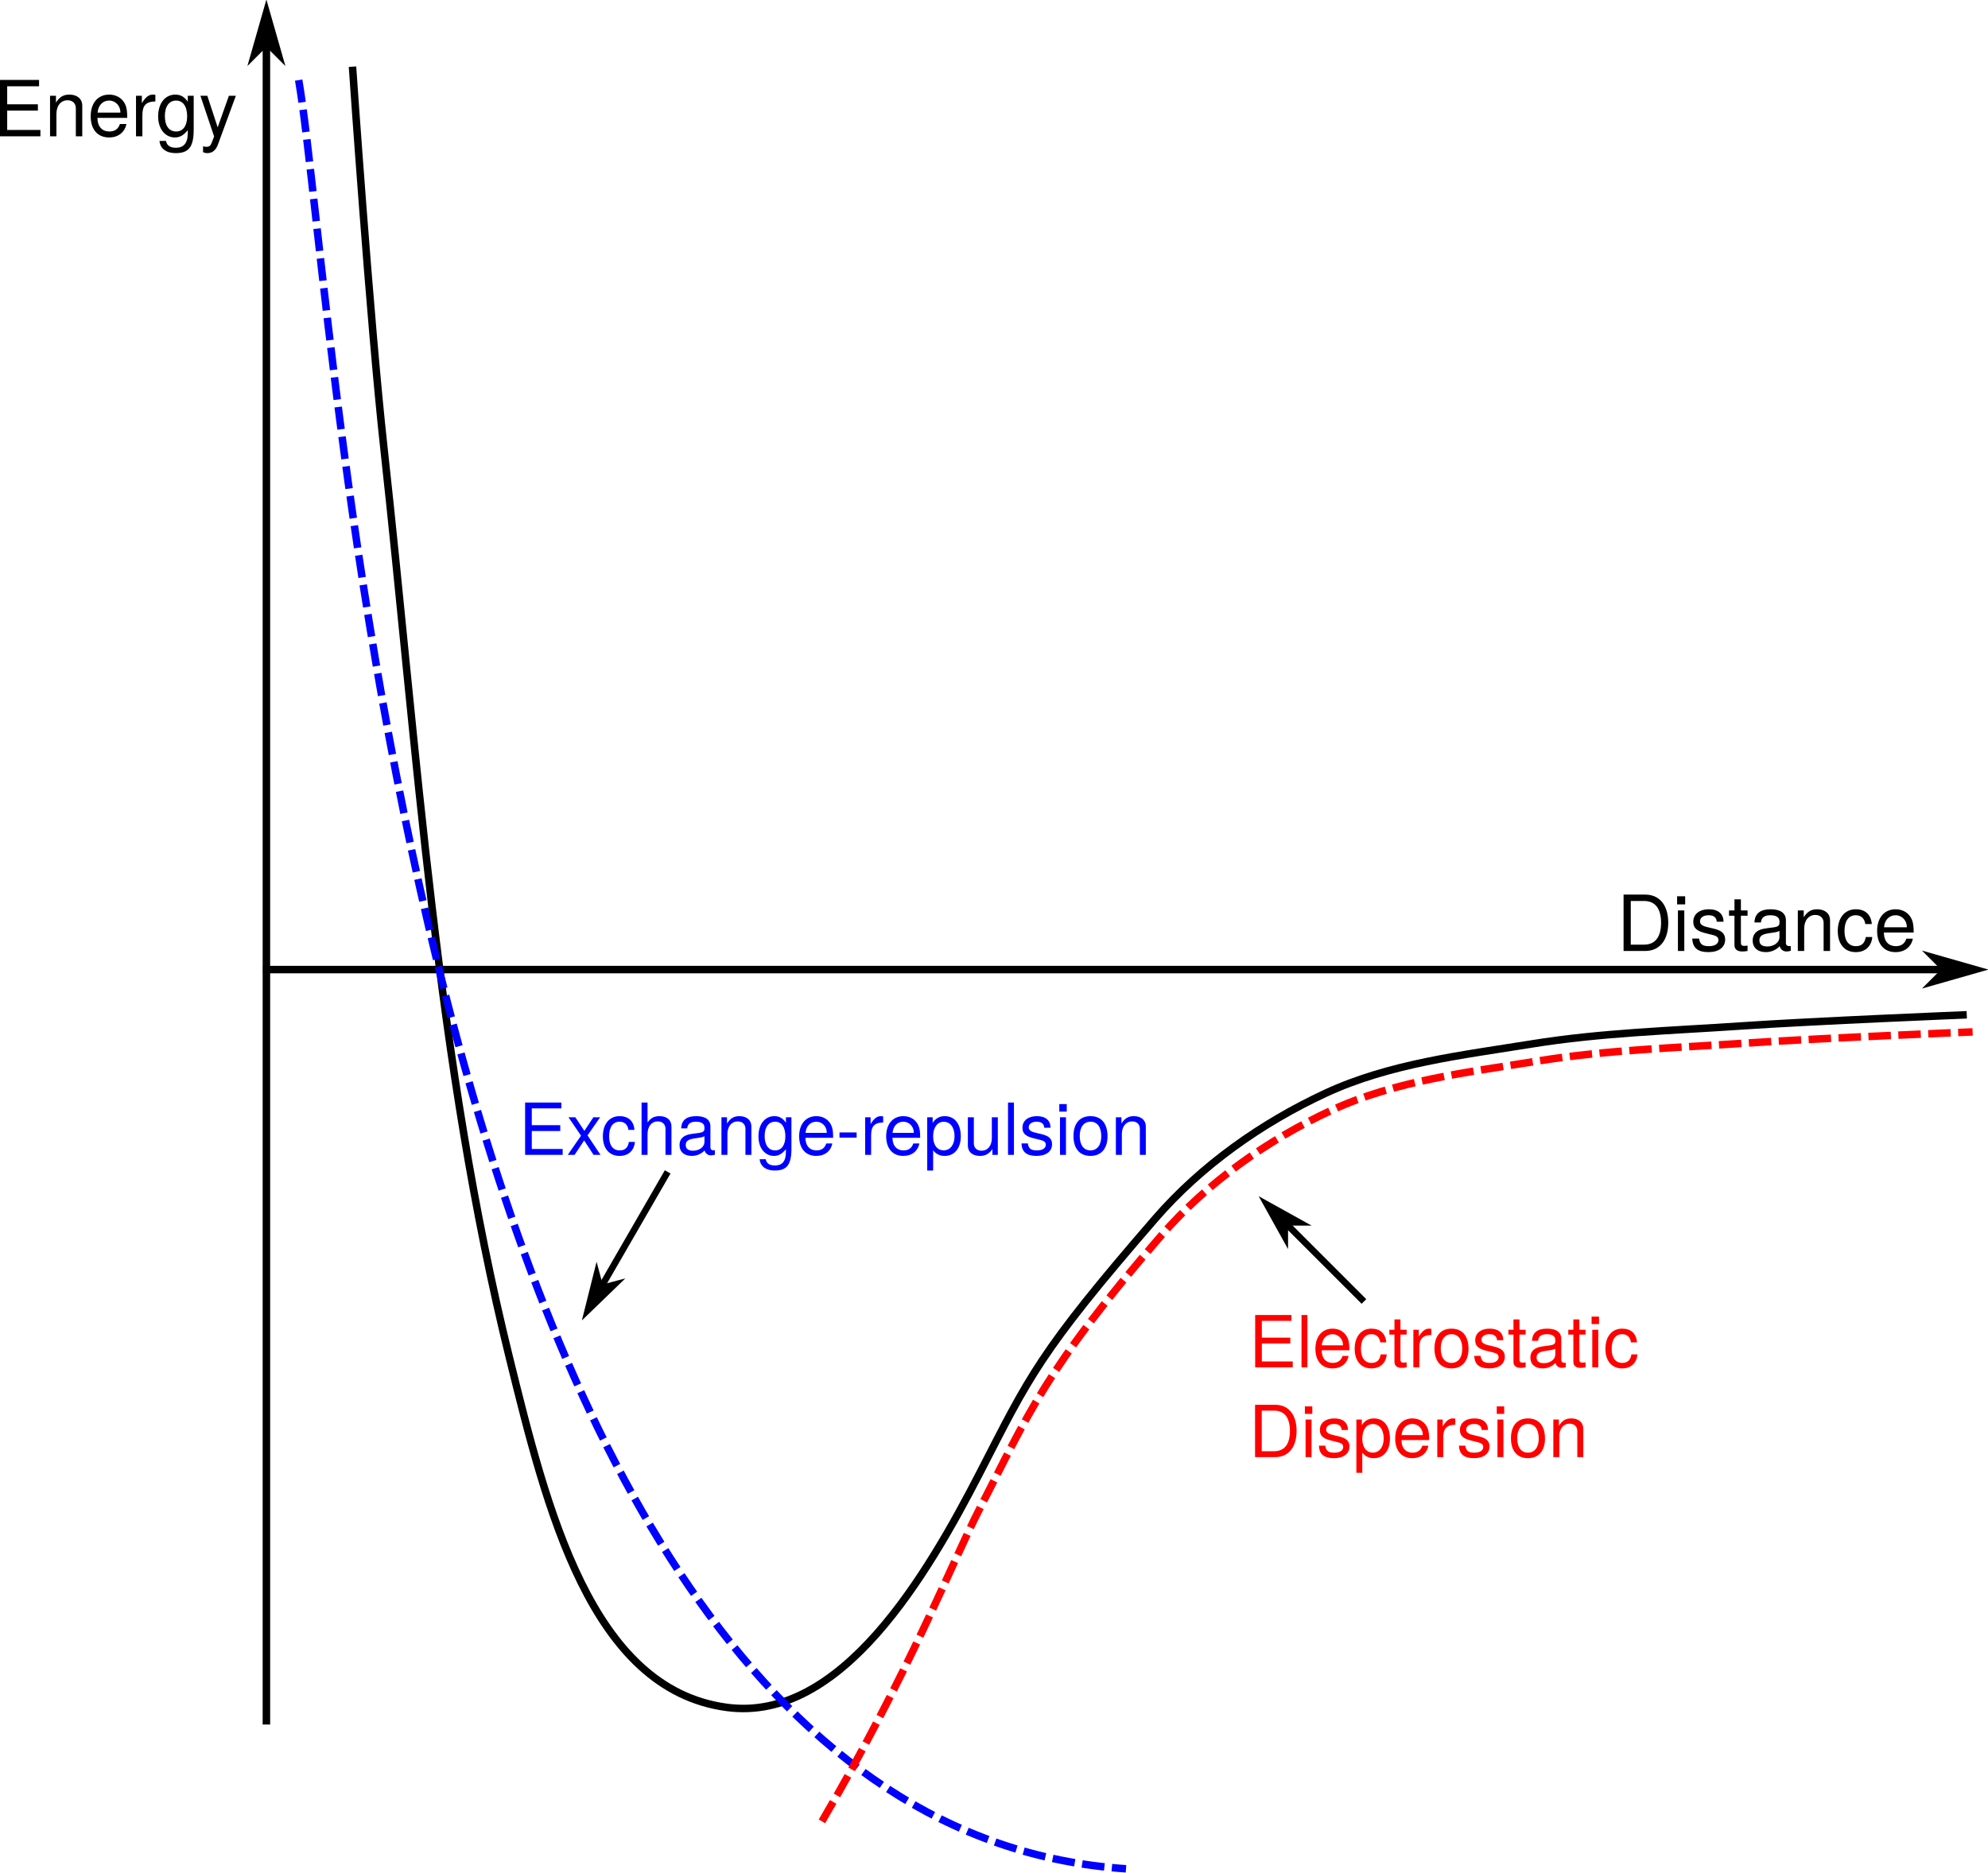
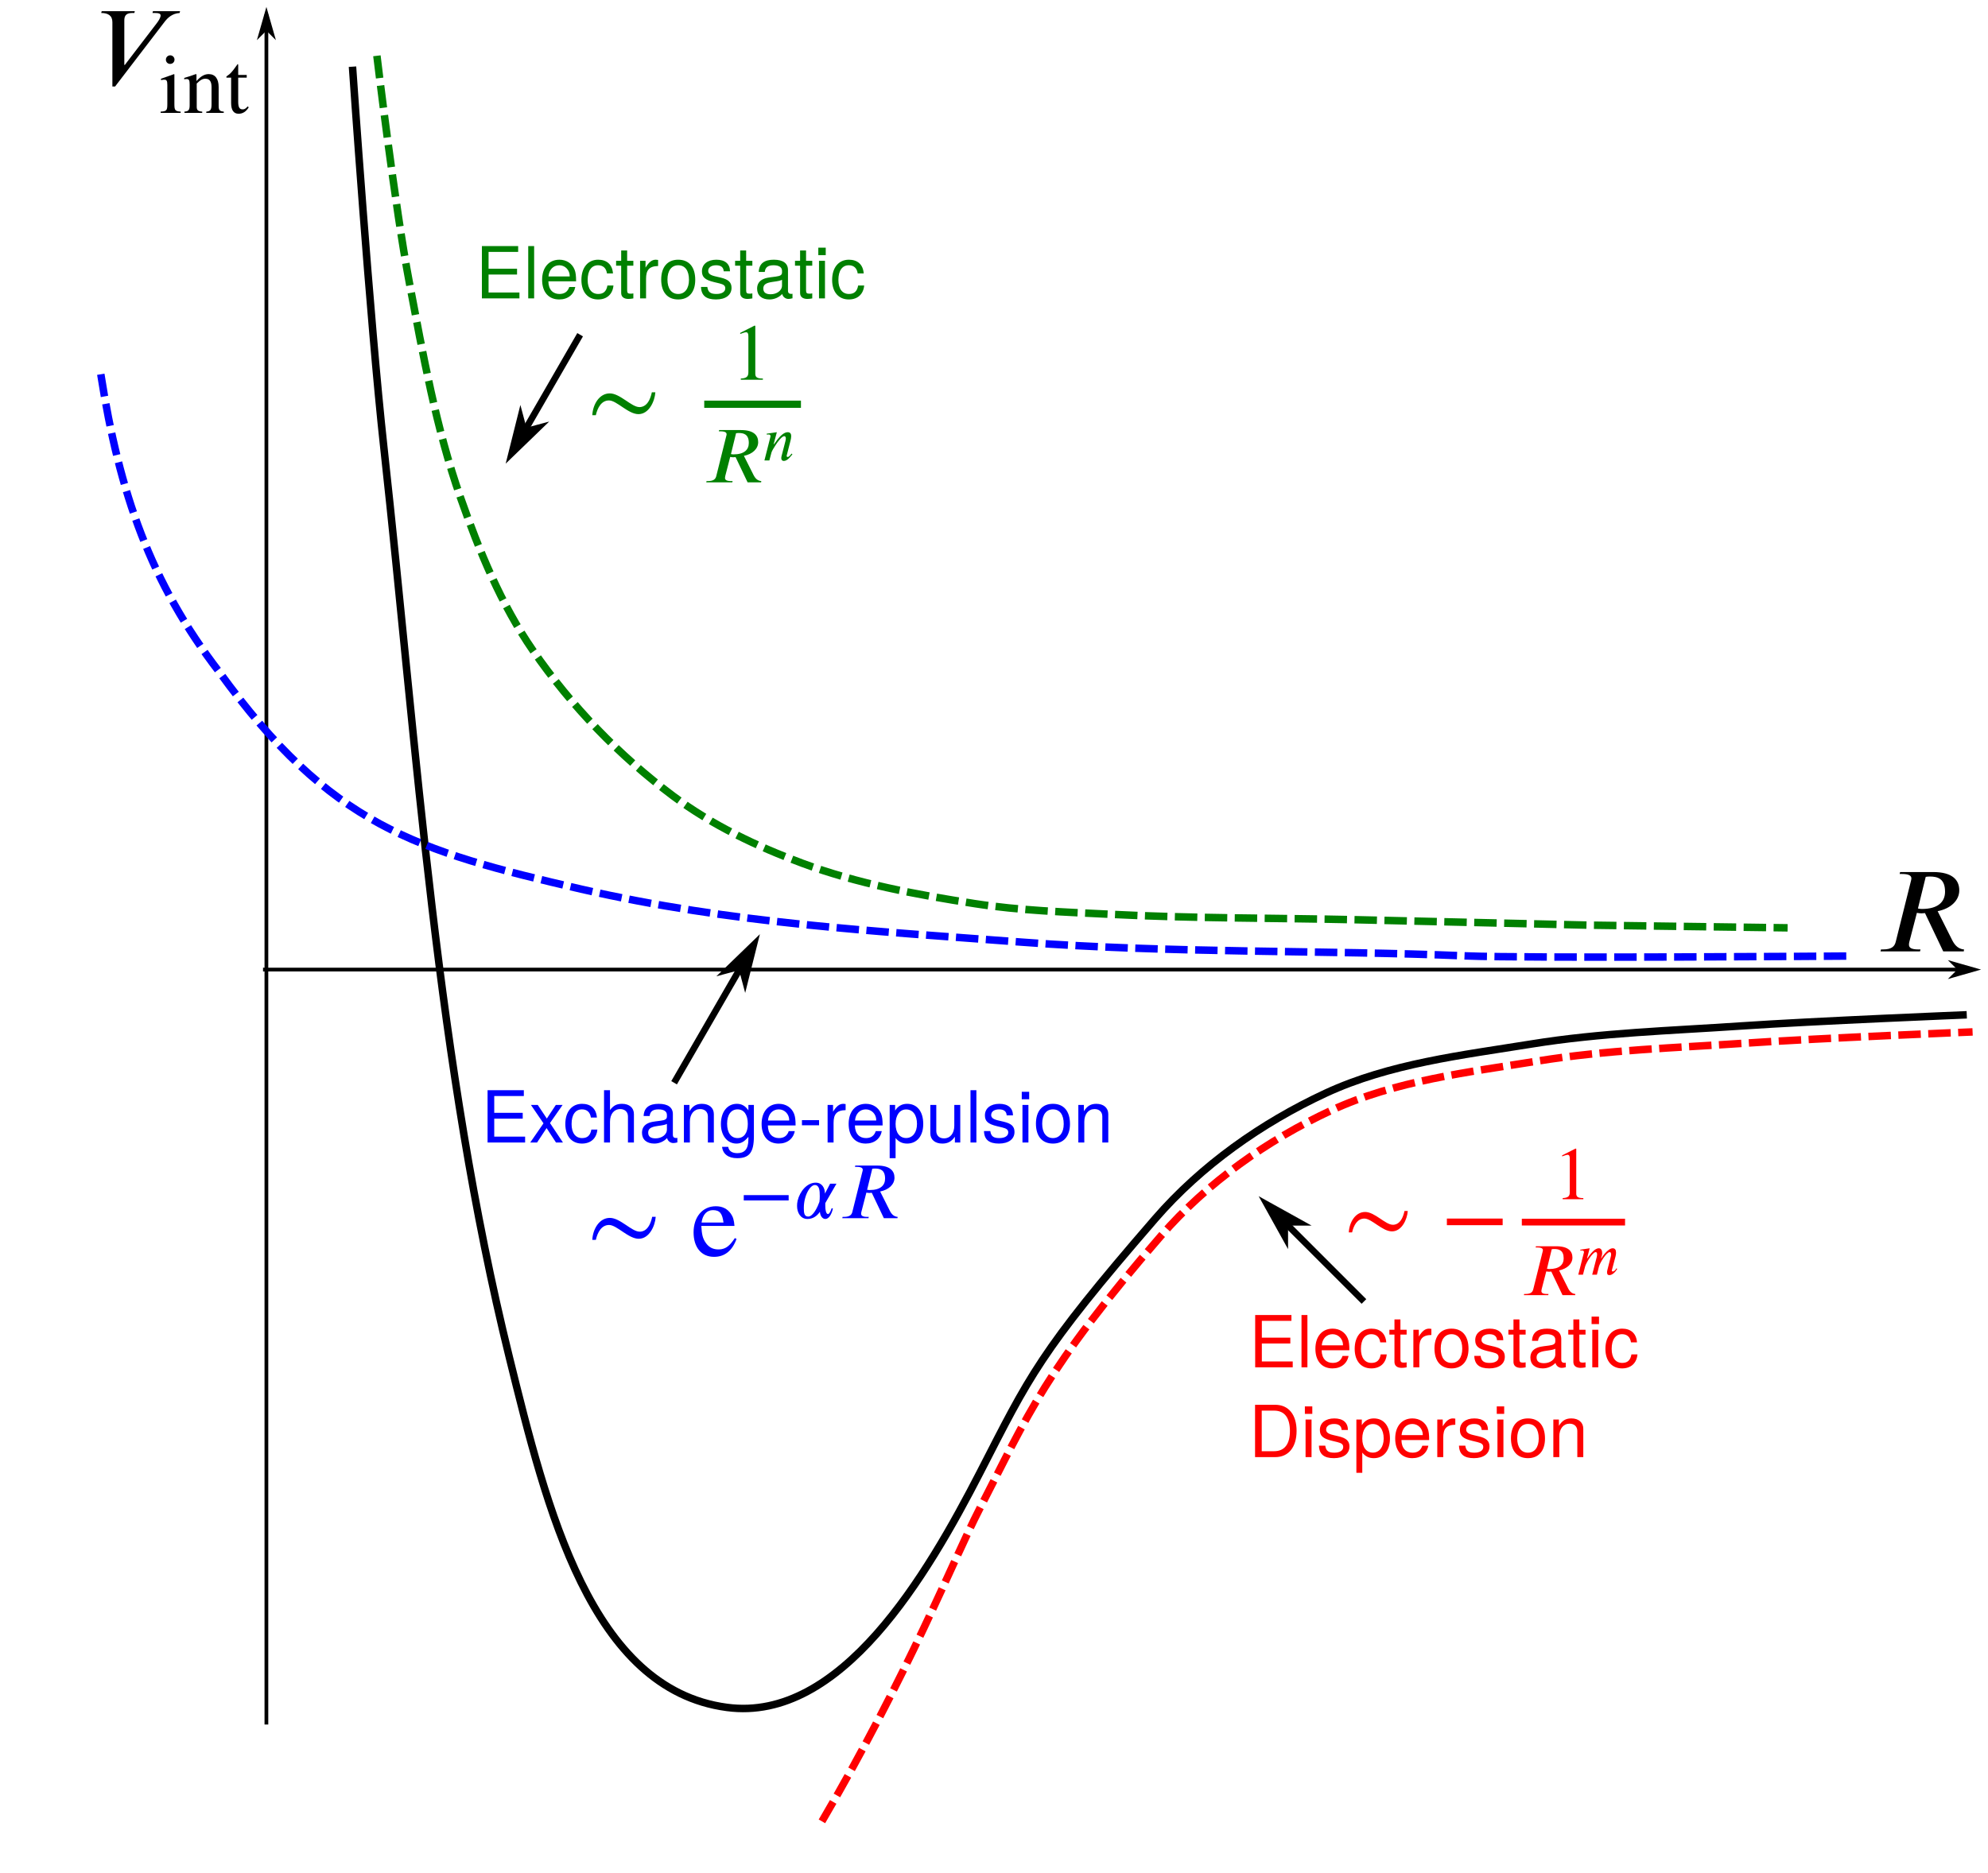
<svg xmlns="http://www.w3.org/2000/svg" width="149.907mm" height="141.237mm" viewBox="0 0 531.167 500.445" id="svg2" version="1.1">
  <defs id="defs4">
-     <marker orient="auto" refY="0" refX="0" id="marker5397" style="overflow:visible">
-       <path id="path5399" d="M 0,0 5,-5 -12.5,0 5,5 0,0 Z" style="fill:#000000;fill-opacity:1;fill-rule:evenodd;stroke:#000000;stroke-width:1pt;stroke-opacity:1" transform="matrix(-0.4,0,0,-0.4,-4,0)" />
+     <marker style="overflow:visible" id="marker5397" refX="0" refY="0" orient="auto">
+       <path transform="matrix(-0.4,0,0,-0.4,-4,0)" style="fill:#000000;fill-opacity:1;fill-rule:evenodd;stroke:#000000;stroke-width:1pt;stroke-opacity:1" d="M 0,0 5,-5 -12.5,0 5,5 0,0 Z" id="path5399" />
    </marker>
-     <marker orient="auto" refY="0" refX="0" id="Arrow1Mend" style="overflow:visible">
-       <path id="path4151" d="M 0,0 5,-5 -12.5,0 5,5 0,0 Z" style="fill:#000000;fill-opacity:1;fill-rule:evenodd;stroke:#000000;stroke-width:1pt;stroke-opacity:1" transform="matrix(-0.4,0,0,-0.4,-4,0)" />
+     <marker style="overflow:visible" id="Arrow1Mend" refX="0" refY="0" orient="auto">
+       <path transform="matrix(-0.4,0,0,-0.4,-4,0)" style="fill:#000000;fill-opacity:1;fill-rule:evenodd;stroke:#000000;stroke-width:1pt;stroke-opacity:1" d="M 0,0 5,-5 -12.5,0 5,5 0,0 Z" id="path4151" />
    </marker>
-     <marker orient="auto" refY="0" refX="0" id="Arrow1Mend-3" style="overflow:visible">
-       <path id="path4151-6" d="M 0,0 5,-5 -12.5,0 5,5 0,0 Z" style="fill:#000000;fill-opacity:1;fill-rule:evenodd;stroke:#000000;stroke-width:1pt;stroke-opacity:1" transform="matrix(-0.4,0,0,-0.4,-4,0)" />
+     <marker style="overflow:visible" id="Arrow1Mend-3" refX="0" refY="0" orient="auto">
+       <path transform="matrix(-0.4,0,0,-0.4,-4,0)" style="fill:#000000;fill-opacity:1;fill-rule:evenodd;stroke:#000000;stroke-width:1pt;stroke-opacity:1" d="M 0,0 5,-5 -12.5,0 5,5 0,0 Z" id="path4151-6" />
    </marker>
-     <marker orient="auto" refY="0" refX="0" id="marker5397-2" style="overflow:visible">
-       <path id="path5399-9" d="M 0,0 5,-5 -12.5,0 5,5 0,0 Z" style="fill:#000000;fill-opacity:1;fill-rule:evenodd;stroke:#000000;stroke-width:1pt;stroke-opacity:1" transform="matrix(-0.4,0,0,-0.4,-4,0)" />
+     <marker style="overflow:visible" id="marker5397-2" refX="0" refY="0" orient="auto">
+       <path transform="matrix(-0.4,0,0,-0.4,-4,0)" style="fill:#000000;fill-opacity:1;fill-rule:evenodd;stroke:#000000;stroke-width:1pt;stroke-opacity:1" d="M 0,0 5,-5 -12.5,0 5,5 0,0 Z" id="path5399-9" />
+     </marker>
+     <marker style="overflow:visible" id="marker5397-3" refX="0" refY="0" orient="auto">
+       <path transform="matrix(-0.4,0,0,-0.4,-4,0)" style="fill:#000000;fill-opacity:1;fill-rule:evenodd;stroke:#000000;stroke-width:1pt;stroke-opacity:1" d="M 0,0 5,-5 -12.5,0 5,5 0,0 Z" id="path5399-5" />
+     </marker>
+     <marker orient="auto" refY="0" refX="0" id="marker5397-2-2" style="overflow:visible">
+       <path id="path5399-9-9" d="M 0,0 5,-5 -12.5,0 5,5 0,0 Z" style="fill:#000000;fill-opacity:1;fill-rule:evenodd;stroke:#000000;stroke-width:1pt;stroke-opacity:1" transform="matrix(-0.4,0,0,-0.4,-4,0)" />
    </marker>
  </defs>
-   <g id="layer1" style="display:inline" transform="translate(-161.2502,-199.7017)">
-     <g id="g5390" transform="translate(-11.98081,3.594244)">
-       <path id="path4136" d="m 244.409,656.995 0,-457.068" style="fill:none;fill-rule:evenodd;stroke:#000000;stroke-width:2;stroke-linecap:butt;stroke-linejoin:miter;stroke-miterlimit:4;stroke-dasharray:none;stroke-opacity:1;marker-end:url(#Arrow1Mend)" />
-       <path id="path4136-7" d="m 243.51,455.232 457.068,0" style="fill:none;fill-rule:evenodd;stroke:#000000;stroke-width:2;stroke-linecap:butt;stroke-linejoin:miter;stroke-miterlimit:4;stroke-dasharray:none;stroke-opacity:1;marker-end:url(#Arrow1Mend-3)" />
+   <g transform="translate(-161.2502,-199.7017)" style="display:inline" id="layer1">
+     <g style="stroke-width:1;stroke-miterlimit:4;stroke-dasharray:none" transform="translate(-11.98081,3.594244)" id="g5390">
+       <path style="fill:none;fill-rule:evenodd;stroke:#000000;stroke-width:1;stroke-linecap:butt;stroke-linejoin:miter;stroke-miterlimit:4;stroke-dasharray:none;stroke-opacity:1;marker-end:url(#Arrow1Mend)" d="m 244.409,656.995 0,-457.068" id="path4136" />
+       <path style="fill:none;fill-rule:evenodd;stroke:#000000;stroke-width:1;stroke-linecap:butt;stroke-linejoin:miter;stroke-miterlimit:4;stroke-dasharray:none;stroke-opacity:1;marker-end:url(#Arrow1Mend-3)" d="m 243.51,455.232 457.068,0" id="path4136-7" />
    </g>
-     <path style="fill:none;fill-rule:evenodd;stroke:#000000;stroke-width:2;stroke-linecap:butt;stroke-linejoin:miter;stroke-miterlimit:4;stroke-dasharray:none;stroke-opacity:1" d="m 255.431,217.52 c 0,0 4.66,67.981 8.387,101.837 8.953,81.347 14.112,164.507 33.546,243.21 9.962,40.345 21.749,88.59 58.107,93.45 30.53,4.081 53.592,-35.515 67.692,-62.899 13.144,-25.529 15.659,-31.834 46.725,-67.692 12.343,-14.247 28.431,-25.605 45.527,-33.546 17.13,-7.958 36.465,-10.165 55.112,-13.179 18.4,-2.974 37.115,-3.533 55.711,-4.792 20.146,-1.365 60.503,-2.995 60.503,-2.995" id="path5327-5-3" />
-     <text xml:space="preserve" style="font-style:normal;font-weight:normal;font-size:20.655px;line-height:125%;font-family:sans-serif;letter-spacing:0px;word-spacing:0px;display:inline;fill:#000000;fill-opacity:1;stroke:none;stroke-width:1px;stroke-linecap:butt;stroke-linejoin:miter;stroke-opacity:1" x="593.202" y="453.854" id="text8390">
-       <tspan id="tspan8392" x="593.202" y="453.854" style="font-style:normal;font-variant:normal;font-weight:normal;font-stretch:normal;font-family:'TeX Gyre Heros';-inkscape-font-specification:'TeX Gyre Heros'">Distance</tspan>
+     <path id="path5327-5-3" d="m 255.431,217.52 c 0,0 4.66,67.981 8.387,101.837 8.953,81.347 14.112,164.507 33.546,243.21 9.962,40.345 21.749,88.59 58.107,93.45 30.53,4.081 53.592,-35.515 67.692,-62.899 13.144,-25.529 15.659,-31.834 46.725,-67.692 12.343,-14.247 28.431,-25.605 45.527,-33.546 17.13,-7.958 36.465,-10.165 55.112,-13.179 18.4,-2.974 37.115,-3.533 55.711,-4.792 20.146,-1.365 60.503,-2.995 60.503,-2.995" style="fill:none;fill-rule:evenodd;stroke:#000000;stroke-width:2;stroke-linecap:butt;stroke-linejoin:miter;stroke-miterlimit:4;stroke-dasharray:none;stroke-opacity:1" />
+     <g id="g7425" transform="matrix(0.844834,0,0,0.844834,17.06283,131.1124)">
+       <g word-spacing="normal" letter-spacing="normal" font-size-adjust="none" font-stretch="normal" font-weight="normal" font-variant="normal" font-style="normal" stroke-miterlimit="10.433" xml:space="preserve" transform="matrix(0.7149208,0,0,-0.7149208,-125.1111,398.3753)" id="content" style="font-style:normal;font-variant:normal;font-weight:normal;font-stretch:normal;letter-spacing:normal;word-spacing:normal;text-anchor:start;fill:none;fill-opacity:1;fill-rule:evenodd;stroke:#000000;stroke-linecap:butt;stroke-linejoin:miter;stroke-miterlimit:10.433;stroke-dasharray:none;stroke-dashoffset:0;stroke-opacity:1">
+         <path id="path7428" d="m 493.38,438.73 -12,0 -0.2,-0.8 1,0 c 1.89,0 2.59,-0.34 2.59,-1.09 0,-1.05 -0.95,-2.48 -1.89,-3.69 l -13.95,-18.23 -0.21,0.04 0,19.49 c 0,1.64 0.25,3.48 3.49,3.48 l 0.95,0 0.2,0.8 -14.65,0 -0.21,-0.8 c 3.05,0 4.94,-1.18 4.94,-4.07 l 0,-28.46 1.2,0 21.97,28.71 c 1.3,1.68 3.33,3.62 6.58,3.82 z" style="fill:#000000;stroke-width:0" />
+         <path id="path7430" d="m 490.92,417.28 0,0.1 -0.01,0.09 -0.01,0.1 -0.02,0.09 -0.02,0.1 -0.03,0.09 -0.02,0.08 -0.04,0.09 -0.04,0.09 -0.04,0.08 -0.04,0.08 -0.05,0.07 -0.05,0.08 -0.06,0.07 -0.06,0.07 -0.06,0.07 -0.07,0.06 -0.07,0.06 -0.07,0.06 -0.07,0.05 -0.08,0.05 -0.08,0.05 -0.08,0.04 -0.09,0.04 -0.08,0.03 -0.09,0.03 -0.09,0.03 -0.1,0.02 -0.09,0.02 -0.1,0.01 -0.1,0.01 -0.1,0 c -1.05,0 -1.9,-0.86 -1.9,-1.91 0,-1.08 0.82,-1.89 1.85,-1.89 1.13,0 1.96,0.81 1.96,1.89 z" style="fill:#000000;stroke-width:0" />
+         <path id="path7432" d="m 493.64,393.72 0,0.56 c -2.47,0.19 -2.77,0.6 -2.77,3.36 l 0,13.08 -0.14,0.16 -5.78,-2.05 0,-0.61 c 0.67,0.19 1.22,0.19 1.56,0.19 0.94,0 1.24,-0.6 1.24,-2.35 l 0,-8.47 c 0,-2.82 -0.38,-3.17 -2.96,-3.31 l 0,-0.56 z" style="fill:#000000;stroke-width:0" />
+         <path id="path7434" d="m 512.72,393.72 0,0.56 c -1.82,0.19 -2.27,0.6 -2.27,2.61 l 0,8.23 c 0,3.71 -1.56,5.76 -4.41,5.76 -1.72,0 -3.42,-0.83 -5.36,-3.04 l -0.04,0 0,2.93 -0.3,0.11 c -1.83,-0.68 -3.06,-1.08 -5.11,-1.69 l 0,-0.63 c 0.27,0.11 0.67,0.14 1.08,0.14 1.05,0 1.31,-0.59 1.31,-2.42 l 0,-9.06 c 0,-2.19 -0.41,-2.8 -2.31,-2.94 l 0,-0.56 7.87,0 0,0.56 c -1.9,0.14 -2.43,0.67 -2.43,2.13 l 0,10.29 c 1.71,1.68 2.61,2.13 3.84,2.13 1.83,0 2.72,-1.13 2.72,-3.77 l 0,-7.42 c 0,-2.47 -0.44,-3.22 -2.31,-3.36 l -0.04,-0.56 z" style="fill:#000000;stroke-width:0" />
+         <path id="path7436" d="m 523.28,396.59 -0.08,-0.09 -0.08,-0.08 -0.07,-0.08 -0.07,-0.08 -0.08,-0.08 -0.07,-0.07 -0.07,-0.07 -0.07,-0.06 -0.07,-0.06 -0.06,-0.06 -0.07,-0.06 -0.07,-0.05 -0.07,-0.05 -0.06,-0.04 -0.07,-0.05 -0.07,-0.04 -0.06,-0.03 -0.07,-0.04 -0.07,-0.03 -0.06,-0.03 -0.07,-0.03 -0.07,-0.02 -0.06,-0.02 -0.07,-0.02 -0.07,-0.02 -0.07,-0.01 -0.07,-0.01 -0.07,-0.01 -0.07,-0.01 -0.08,0 -0.07,-0.01 -0.08,0 c -1.39,0 -1.94,0.97 -1.94,3.36 l 0,10.67 3.77,0 0,1.19 -3.77,0 0,4.33 c 0,0.37 -0.07,0.48 -0.26,0.48 -0.22,-0.37 -0.53,-0.72 -0.75,-1.04 -1.42,-2.05 -2.64,-3.44 -3.61,-3.99 -0.42,-0.26 -0.64,-0.48 -0.64,-0.72 0,-0.11 0.03,-0.18 0.16,-0.25 l 1.97,0 0,-11.23 c 0,-3.13 1.12,-4.74 3.28,-4.74 1.85,0 3.28,0.89 4.51,2.85 z" style="fill:#000000;stroke-width:0" />
+       </g>
+     </g>
+     <g id="g7522" transform="matrix(0.9118194,0,0,0.9118194,479.6014,355.5099)">
+       <g id="g7524" transform="matrix(0.7149208,0,0,-0.7149208,-125.1111,398.3753)" xml:space="preserve" stroke-miterlimit="10.433" font-style="normal" font-variant="normal" font-weight="normal" font-stretch="normal" font-size-adjust="none" letter-spacing="normal" word-spacing="normal" style="font-style:normal;font-variant:normal;font-weight:normal;font-stretch:normal;letter-spacing:normal;word-spacing:normal;text-anchor:start;fill:none;fill-opacity:1;fill-rule:evenodd;stroke:#000000;stroke-linecap:butt;stroke-linejoin:miter;stroke-miterlimit:10.433;stroke-dasharray:none;stroke-dashoffset:0;stroke-opacity:1">
+         <path d="m 491.64,407 -0.26,0.02 -0.25,0.04 -0.25,0.05 -0.23,0.06 -0.23,0.07 -0.22,0.08 -0.21,0.08 -0.21,0.1 -0.19,0.1 -0.19,0.11 -0.19,0.12 -0.18,0.12 -0.17,0.13 -0.16,0.14 -0.16,0.14 -0.15,0.14 -0.15,0.16 -0.14,0.15 -0.14,0.16 -0.13,0.17 -0.13,0.17 -0.12,0.17 -0.12,0.17 -0.11,0.18 -0.22,0.35 -0.2,0.37 -0.2,0.36 -0.18,0.37 -5.72,11.4 c 5.33,1.05 8.86,4.39 8.86,8.53 0,4.24 -2.78,7.52 -10.75,7.52 l -13.5,0 -0.2,-0.8 1,0 c 2.98,0 3.83,-0.79 3.83,-1.84 0,-0.39 -0.16,-0.84 -0.25,-1.25 l -6.18,-24.75 c -0.45,-1.7 -1.45,-3.09 -5.23,-3.09 l -0.8,0 -0.2,-0.8 16.19,0 0.2,0.8 -0.94,0 c -2.89,0 -3.79,0.75 -3.79,1.93 0,0.41 0.04,0.75 0.15,1.16 l 3.1,11.91 c 0.68,-0.11 1.18,-0.21 1.89,-0.21 l 0.14,1.8 c -0.44,0 -0.94,0.05 -1.6,0.2 l 3.19,12.96 c 0.55,0.09 1,0.14 1.7,0.14 3.15,0 6.22,-0.85 6.22,-6.22 0,-4.19 -2.89,-7.08 -9.51,-7.08 l -0.14,-1.8 c 0.39,0 0.93,0.05 1.43,0.1 l 7.47,-15.69 8.43,0 z" id="path7526" style="fill:#000000;stroke-width:0" />
+       </g>
+     </g>
+   </g>
+   <g style="display:inline" transform="translate(-161.2502,-199.7017)" id="layer3">
+     <path style="display:inline;fill:none;fill-rule:evenodd;stroke:#000000;stroke-width:1.75;stroke-linecap:butt;stroke-linejoin:miter;stroke-miterlimit:4;stroke-dasharray:none;stroke-opacity:1;marker-end:url(#marker5397-2-2)" d="m 341.361,489.074 21.197,-36.714" id="path5395-1-1" />
+     <text xml:space="preserve" style="font-style:normal;font-weight:normal;font-size:19.189px;line-height:125%;font-family:sans-serif;letter-spacing:0px;word-spacing:0px;display:inline;fill:#000000;fill-opacity:1;stroke:none;stroke-width:1px;stroke-linecap:butt;stroke-linejoin:miter;stroke-opacity:1" x="289.788" y="505.047" id="text7152-2">
+       <tspan x="289.788" y="505.047" id="tspan7160-7" style="font-style:normal;font-variant:normal;font-weight:normal;font-stretch:normal;font-family:'TeX Gyre Heros';-inkscape-font-specification:'TeX Gyre Heros';fill:#0000ff;fill-opacity:1">Exchange-repulsion</tspan>
    </text>
-     <text xml:space="preserve" style="font-style:normal;font-weight:normal;font-size:20.655px;line-height:125%;font-family:sans-serif;letter-spacing:0px;word-spacing:0px;display:inline;fill:#000000;fill-opacity:1;stroke:none;stroke-width:1px;stroke-linecap:butt;stroke-linejoin:miter;stroke-opacity:1" x="159.391" y="236.125" id="text8390-3">
-       <tspan id="tspan8392-0" x="159.391" y="236.125" style="font-style:normal;font-variant:normal;font-weight:normal;font-stretch:normal;font-family:'TeX Gyre Heros';-inkscape-font-specification:'TeX Gyre Heros'">Energy</tspan>
+     <path style="display:inline;fill:none;fill-rule:evenodd;stroke:#0000ff;stroke-width:2;stroke-linecap:butt;stroke-linejoin:miter;stroke-miterlimit:4;stroke-dasharray:6, 2;stroke-dashoffset:0;stroke-opacity:1" d="m 188.183,299.73 c 4.982,31.784 13.312,55.706 31.654,79.558 29.752,41.073 52.375,47.787 96.692,58.039 40.331,9.221 78.324,11.192 117.742,14.168 39.393,2.974 80.918,2.097 118.459,3.669 17.182,0.719 102.008,0.05 102.008,0.05" id="path4184" />
+     <g style="display:inline" id="g7872" transform="matrix(0.8077166,0,0,0.8077166,156.1386,448.1012)">
+       <g word-spacing="normal" letter-spacing="normal" font-size-adjust="none" font-stretch="normal" font-weight="normal" font-variant="normal" font-style="normal" stroke-miterlimit="10.433" xml:space="preserve" transform="matrix(0.7149208,0,0,-0.7149208,-125.1111,398.3753)" id="g7874" style="font-style:normal;font-variant:normal;font-weight:normal;font-stretch:normal;letter-spacing:normal;word-spacing:normal;text-anchor:start;fill:none;fill-opacity:1;fill-rule:evenodd;stroke:#000000;stroke-linecap:butt;stroke-linejoin:miter;stroke-miterlimit:10.433;stroke-dasharray:none;stroke-dashoffset:0;stroke-opacity:1">
+         <path id="path7876" d="m 485.61,424.23 -0.15,-0.66 -0.08,-0.33 -0.09,-0.32 -0.1,-0.32 -0.1,-0.32 -0.11,-0.31 -0.11,-0.3 -0.12,-0.3 -0.13,-0.3 -0.13,-0.29 -0.14,-0.28 -0.15,-0.27 -0.16,-0.26 -0.16,-0.26 -0.17,-0.24 -0.18,-0.24 -0.19,-0.22 -0.19,-0.21 -0.21,-0.2 -0.21,-0.19 -0.22,-0.17 -0.23,-0.16 -0.24,-0.15 -0.25,-0.13 -0.25,-0.11 -0.27,-0.1 -0.28,-0.08 -0.28,-0.07 -0.3,-0.05 -0.31,-0.03 -0.31,0 c -3.65,0 -8.97,6.37 -13.75,6.37 -4.9,0 -7.88,-5.17 -8.13,-10.16 l 1.64,0 c 0.8,3.54 2.64,6.88 6.13,6.88 3.59,0 8.92,-6.38 13.7,-6.38 4.89,0 7.58,5.93 7.87,10.16 z" style="fill:#0000ff;fill-opacity:1;stroke-width:0" />
+         <path id="path7878" d="m 523.85,414.37 -0.23,-0.34 -0.22,-0.33 -0.22,-0.31 -0.22,-0.3 -0.22,-0.29 -0.22,-0.28 -0.21,-0.27 -0.22,-0.25 -0.21,-0.25 -0.22,-0.23 -0.21,-0.22 -0.22,-0.21 -0.22,-0.19 -0.21,-0.19 -0.23,-0.17 -0.22,-0.17 -0.22,-0.15 -0.23,-0.15 -0.23,-0.13 -0.24,-0.12 -0.24,-0.11 -0.24,-0.1 -0.25,-0.09 -0.26,-0.08 -0.26,-0.07 -0.26,-0.07 -0.28,-0.05 -0.27,-0.04 -0.29,-0.03 -0.29,-0.02 -0.3,-0.02 -0.31,0 c -2.3,0 -4.15,0.9 -5.54,2.73 -1.79,2.41 -2.04,4.34 -2.29,8.13 l 0.11,1.59 c 0.54,3.73 2.48,5.73 5.28,5.73 3.28,0 4.33,-1.68 4.87,-5.73 l -10.15,0 -0.11,-1.59 15.34,0 c -0.19,2.68 -0.69,4.28 -1.69,5.68 -1.59,2.24 -3.84,3.44 -6.92,3.44 -6.28,0 -10.31,-5.08 -10.31,-12.11 0,-6.87 3.58,-11.31 9.47,-11.31 4.97,0 8.47,2.89 10.41,8.33 z" style="fill:#0000ff;fill-opacity:1;stroke-width:0" />
+         <polygon id="polygon7880" points="548.76,431.8 548.76,434.27 527.99,434.27 527.99,431.8 " style="fill:#0000ff;fill-opacity:1;stroke-width:0" />
+         <path id="path7882" d="m 570.88,439.55 -2.94,0 -2.39,-4.57 c 0,2.61 -1.37,5.06 -4.25,5.06 -4.03,0 -7.34,-3.99 -8.39,-8.34 -0.22,-0.94 -0.26,-1.65 -0.26,-2.47 0,-3.1 1.63,-6 4.81,-6 l 0.34,1.12 c -1.87,0 -2.02,1.78 -2.02,3.91 0,5.94 2.94,10.67 5.07,10.67 2.17,0 2.31,-2.61 2.31,-5.14 l 0,0 c 0,-1.02 -0.03,-1.91 -0.17,-2.66 -0.72,-2.04 -2.8,-6.78 -5.19,-6.78 l -0.34,-1.12 c 2.5,0 4.44,1.37 5.7,3.25 l 0.08,0 c 0.08,-1.72 1.12,-3.25 2.47,-3.25 1.64,0 2.87,2.04 3.53,4.78 l -0.55,0.25 c -0.72,-2.05 -1.26,-2.75 -1.72,-2.75 -0.89,0 -1.26,1.89 -1.26,3.69 l 0,1.37 z" style="fill:#0000ff;fill-opacity:1;stroke-width:0" />
+         <path id="path7884" d="m 599.19,424.2 -0.2,0.02 -0.19,0.03 -0.18,0.03 -0.18,0.05 -0.17,0.05 -0.16,0.06 -0.16,0.06 -0.15,0.07 -0.15,0.08 -0.14,0.08 -0.14,0.09 -0.13,0.09 -0.13,0.09 -0.12,0.11 -0.12,0.1 -0.11,0.11 -0.11,0.12 -0.11,0.11 -0.1,0.12 -0.1,0.13 -0.09,0.12 -0.09,0.13 -0.09,0.13 -0.09,0.13 -0.16,0.27 -0.15,0.27 -0.14,0.27 -0.14,0.28 -4.3,8.55 c 4,0.78 6.64,3.28 6.64,6.37 0,3.17 -2.07,5.63 -8.04,5.63 l -10.11,0 -0.16,-0.6 0.75,0 c 2.24,0 2.88,-0.59 2.88,-1.37 0,-0.3 -0.11,-0.64 -0.19,-0.94 l -4.63,-18.53 c -0.32,-1.27 -1.07,-2.31 -3.92,-2.31 l -0.59,0 -0.14,-0.6 12.11,0 0.15,0.6 -0.7,0 c -2.17,0 -2.84,0.56 -2.84,1.45 0,0.3 0.04,0.56 0.11,0.86 l 2.31,8.92 c 0.53,-0.08 0.9,-0.16 1.42,-0.16 l 0.11,1.35 c -0.33,0 -0.7,0.03 -1.19,0.14 l 2.38,9.7 c 0.42,0.08 0.75,0.11 1.28,0.11 2.34,0 4.66,-0.62 4.66,-4.66 0,-3.14 -2.16,-5.29 -7.13,-5.29 l -0.11,-1.35 c 0.3,0 0.7,0.03 1.08,0.08 l 5.59,-11.75 6.3,0 z" style="fill:#0000ff;fill-opacity:1;stroke-width:0" />
+       </g>
+     </g>
+   </g>
+   <g transform="translate(-161.2502,-199.7017)" style="display:inline" id="layer2">
+     <path id="path5327" d="m 380.861,686.467 c 23.325,-39.769 35.012,-69.693 42.062,-83.385 13.144,-25.529 17.456,-37.225 48.522,-73.083 12.343,-14.247 28.431,-25.605 45.527,-33.546 17.13,-7.958 36.465,-10.165 55.112,-13.179 18.4,-2.974 37.115,-3.533 55.711,-4.792 20.146,-1.365 60.503,-2.995 60.503,-2.995" style="fill:none;fill-rule:evenodd;stroke:#ff0000;stroke-width:2;stroke-linecap:butt;stroke-linejoin:miter;stroke-miterlimit:4;stroke-dasharray:6, 2;stroke-dashoffset:0;stroke-opacity:1" />
+     <path id="path5395" d="M 525.678,547.527 499.986,521.834" style="fill:none;fill-rule:evenodd;stroke:#000000;stroke-width:1.75;stroke-linecap:butt;stroke-linejoin:miter;stroke-miterlimit:4;stroke-dasharray:none;stroke-opacity:1;marker-end:url(#marker5397)" />
+     <text id="text7152-7" y="565.135" x="494.882" style="font-style:normal;font-weight:normal;font-size:19.189px;line-height:125%;font-family:sans-serif;letter-spacing:0px;word-spacing:0px;fill:#000000;fill-opacity:1;stroke:none;stroke-width:1px;stroke-linecap:butt;stroke-linejoin:miter;stroke-opacity:1" xml:space="preserve">
+       <tspan style="font-style:normal;font-variant:normal;font-weight:normal;font-stretch:normal;font-family:'TeX Gyre Heros';-inkscape-font-specification:'TeX Gyre Heros';fill:#ff0000;fill-opacity:1;stroke:none;stroke-opacity:1" id="tspan7160-2" y="565.135" x="494.882">Electrostatic</tspan>
+       <tspan id="tspan7182" style="font-style:normal;font-variant:normal;font-weight:normal;font-stretch:normal;font-family:'TeX Gyre Heros';-inkscape-font-specification:'TeX Gyre Heros';fill:#ff0000;fill-opacity:1;stroke:none;stroke-opacity:1" y="589.122" x="494.882">Dispersion</tspan>
    </text>
-   </g>
-   <g id="layer3" transform="translate(-161.2502,-199.7017)" style="display:inline">
-     <path style="fill:none;fill-rule:evenodd;stroke:#0000ff;stroke-width:2;stroke-linecap:butt;stroke-linejoin:miter;stroke-miterlimit:4;stroke-dasharray:6, 2;stroke-dashoffset:0;stroke-opacity:1" d="m 241.054,221.114 c 10.678,62.011 29.338,465.223 221.046,478.034" id="path5327-5" />
-     <path style="fill:none;fill-rule:evenodd;stroke:#000000;stroke-width:1.75;stroke-linecap:butt;stroke-linejoin:miter;stroke-miterlimit:4;stroke-dasharray:none;stroke-opacity:1;marker-end:url(#marker5397-2)" d="m 339.641,512.899 -21.197,36.714" id="path5395-1" />
-     <text xml:space="preserve" style="font-style:normal;font-weight:normal;font-size:19.189px;line-height:125%;font-family:sans-serif;letter-spacing:0px;word-spacing:0px;fill:#000000;fill-opacity:1;stroke:none;stroke-width:1px;stroke-linecap:butt;stroke-linejoin:miter;stroke-opacity:1" x="299.822" y="508.341" id="text7152">
-       <tspan x="299.822" y="508.341" id="tspan7160" style="font-style:normal;font-variant:normal;font-weight:normal;font-stretch:normal;font-family:'TeX Gyre Heros';-inkscape-font-specification:'TeX Gyre Heros';fill:#0000ff;fill-opacity:1">Exchange-repulsion</tspan>
+     <text id="text7152-7-3" y="279.452" x="288.274" style="font-style:normal;font-weight:normal;font-size:19.189px;line-height:125%;font-family:sans-serif;letter-spacing:0px;word-spacing:0px;display:inline;fill:#000000;fill-opacity:1;stroke:none;stroke-width:1px;stroke-linecap:butt;stroke-linejoin:miter;stroke-opacity:1" xml:space="preserve">
+       <tspan id="tspan7182-7" style="font-style:normal;font-variant:normal;font-weight:normal;font-stretch:normal;font-family:'TeX Gyre Heros';-inkscape-font-specification:'TeX Gyre Heros';fill:#008000;fill-opacity:1;stroke:none;stroke-opacity:1" y="279.452" x="288.274">Electrostatic</tspan>
    </text>
-   </g>
-   <g id="layer2" style="display:inline" transform="translate(-161.2502,-199.7017)">
-     <path style="fill:none;fill-rule:evenodd;stroke:#ff0000;stroke-width:2;stroke-linecap:butt;stroke-linejoin:miter;stroke-miterlimit:4;stroke-dasharray:6, 2;stroke-dashoffset:0;stroke-opacity:1" d="m 380.861,686.467 c 23.325,-39.769 35.012,-69.693 42.062,-83.385 13.144,-25.529 17.456,-37.225 48.522,-73.083 12.343,-14.247 28.431,-25.605 45.527,-33.546 17.13,-7.958 36.465,-10.165 55.112,-13.179 18.4,-2.974 37.115,-3.533 55.711,-4.792 20.146,-1.365 60.503,-2.995 60.503,-2.995" id="path5327" />
-     <path style="fill:none;fill-rule:evenodd;stroke:#000000;stroke-width:1.75;stroke-linecap:butt;stroke-linejoin:miter;stroke-miterlimit:4;stroke-dasharray:none;stroke-opacity:1;marker-end:url(#marker5397)" d="M 525.678,547.527 499.986,521.834" id="path5395" />
-     <text xml:space="preserve" style="font-style:normal;font-weight:normal;font-size:19.189px;line-height:125%;font-family:sans-serif;letter-spacing:0px;word-spacing:0px;fill:#000000;fill-opacity:1;stroke:none;stroke-width:1px;stroke-linecap:butt;stroke-linejoin:miter;stroke-opacity:1" x="494.882" y="565.135" id="text7152-7">
-       <tspan x="494.882" y="565.135" id="tspan7160-2" style="font-style:normal;font-variant:normal;font-weight:normal;font-stretch:normal;font-family:'TeX Gyre Heros';-inkscape-font-specification:'TeX Gyre Heros';fill:#ff0000;fill-opacity:1;stroke:none;stroke-opacity:1">Electrostatic</tspan>
-       <tspan x="494.882" y="589.122" style="font-style:normal;font-variant:normal;font-weight:normal;font-stretch:normal;font-family:'TeX Gyre Heros';-inkscape-font-specification:'TeX Gyre Heros';fill:#ff0000;fill-opacity:1;stroke:none;stroke-opacity:1" id="tspan7182">Dispersion</tspan>
-     </text>
+     <path id="path4225" d="m 261.954,214.611 c 0,0 4.839,40.434 8.632,60.422 3.676,19.369 7.133,38.944 13.667,57.545 5.011,14.268 10.827,28.558 19.421,41.001 10.215,14.79 23.011,28.076 37.404,38.843 10.391,7.773 22.361,13.47 34.527,17.983 14.777,5.481 30.462,8.368 46.036,10.79 12.12,1.884 24.434,2.263 36.685,2.877 21.797,1.093 43.639,0.945 65.457,1.439 20.621,0.466 61.861,1.439 61.861,1.439 l 53.229,0.719" style="fill:none;fill-rule:evenodd;stroke:#008000;stroke-width:2;stroke-linecap:butt;stroke-linejoin:miter;stroke-miterlimit:4;stroke-dasharray:6, 2;stroke-dashoffset:0;stroke-opacity:1" />
+     <path id="path5395-6" d="m 316.252,289.162 -18.167,31.467" style="display:inline;fill:none;fill-rule:evenodd;stroke:#000000;stroke-width:1.75;stroke-linecap:butt;stroke-linejoin:miter;stroke-miterlimit:4;stroke-dasharray:none;stroke-opacity:1;marker-end:url(#marker5397-3)" />
+     <g style="display:inline" id="g7618" transform="matrix(0.8031036,0,0,0.8031036,157.0716,228.1863)">
+       <g word-spacing="normal" letter-spacing="normal" font-size-adjust="none" font-stretch="normal" font-weight="normal" font-variant="normal" font-style="normal" stroke-miterlimit="10.433" xml:space="preserve" transform="matrix(0.7149208,0,0,-0.7149208,-125.1111,398.3753)" id="g7620" style="font-style:normal;font-variant:normal;font-weight:normal;font-stretch:normal;letter-spacing:normal;word-spacing:normal;text-anchor:start;fill:none;fill-opacity:1;fill-rule:evenodd;stroke:#000000;stroke-linecap:butt;stroke-linejoin:miter;stroke-miterlimit:10.433;stroke-dasharray:none;stroke-dashoffset:0;stroke-opacity:1">
+         <path id="path7622" d="m 485.61,424.23 -0.15,-0.66 -0.08,-0.33 -0.09,-0.32 -0.1,-0.32 -0.1,-0.32 -0.11,-0.31 -0.11,-0.3 -0.12,-0.3 -0.13,-0.3 -0.13,-0.29 -0.14,-0.28 -0.15,-0.27 -0.16,-0.26 -0.16,-0.26 -0.17,-0.24 -0.18,-0.24 -0.19,-0.22 -0.19,-0.21 -0.21,-0.2 -0.21,-0.19 -0.22,-0.17 -0.23,-0.16 -0.24,-0.15 -0.25,-0.13 -0.25,-0.11 -0.27,-0.1 -0.28,-0.08 -0.28,-0.07 -0.3,-0.05 -0.31,-0.03 -0.31,0 c -3.65,0 -8.97,6.37 -13.75,6.37 -4.9,0 -7.88,-5.17 -8.13,-10.16 l 1.64,0 c 0.8,3.54 2.64,6.88 6.13,6.88 3.59,0 8.92,-6.38 13.7,-6.38 4.89,0 7.58,5.93 7.87,10.16 z" style="fill:#008000;fill-opacity:1;stroke-width:0" />
+         <path id="path7624" d="m 537.29,430.08 0,0.56 c -2.8,0 -3.53,0.67 -3.53,2.27 l 0,22.26 -0.35,0.11 -6.67,-3.39 0,-0.51 1,0.37 c 0.67,0.25 1.31,0.44 1.69,0.44 0.78,0 1.11,-0.57 1.11,-1.83 l 0,-16.74 c 0,-2.06 -0.78,-2.84 -3.53,-2.98 l 0,-0.56 z" style="fill:#008000;fill-opacity:1;stroke-width:0" />
+         <polyline id="polyline7626" points="510,417 555,417 555,420.36 510,420.36 " style="fill:#008000;fill-opacity:1;fill-rule:nonzero;stroke-width:0" />
+         <path id="path7628" d="m 536.55,382.91 -0.19,0.03 -0.19,0.02 -0.19,0.04 -0.17,0.05 -0.17,0.05 -0.17,0.05 -0.16,0.07 -0.15,0.07 -0.15,0.08 -0.14,0.08 -0.14,0.08 -0.13,0.1 -0.13,0.09 -0.12,0.11 -0.12,0.1 -0.11,0.11 -0.11,0.11 -0.11,0.12 -0.1,0.12 -0.1,0.12 -0.09,0.13 -0.09,0.13 -0.09,0.13 -0.08,0.13 -0.17,0.27 -0.15,0.27 -0.14,0.27 -0.14,0.28 -4.29,8.54 c 4,0.79 6.64,3.29 6.64,6.38 0,3.17 -2.08,5.62 -8.05,5.62 l -10.11,0 -0.16,-0.59 0.75,0 c 2.24,0 2.88,-0.59 2.88,-1.37 0,-0.3 -0.11,-0.65 -0.19,-0.94 l -4.62,-18.53 c -0.33,-1.27 -1.08,-2.32 -3.92,-2.32 l -0.6,0 -0.14,-0.59 12.11,0 0.16,0.59 -0.71,0 c -2.17,0 -2.84,0.57 -2.84,1.46 0,0.29 0.05,0.56 0.11,0.86 l 2.31,8.92 c 0.53,-0.08 0.91,-0.16 1.42,-0.16 l 0.11,1.35 c -0.33,0 -0.7,0.03 -1.18,0.14 l 2.37,9.7 c 0.42,0.08 0.75,0.11 1.28,0.11 2.35,0 4.66,-0.63 4.66,-4.66 0,-3.14 -2.16,-5.29 -7.13,-5.29 l -0.11,-1.35 c 0.3,0 0.71,0.03 1.08,0.08 l 5.6,-11.75 6.29,0 z" style="fill:#008000;fill-opacity:1;stroke-width:0" />
+         <path id="path7630" d="m 551.04,395.38 -0.39,0.33 c -0.42,-0.5 -1.14,-1.58 -1.84,-1.58 -0.33,0 -0.42,0.23 -0.46,0.42 0,0.14 0,0.24 0.04,0.3 l 1.75,6.87 c 0.15,0.6 0.33,1.35 0.33,2.1 0,0.98 -0.35,1.84 -1.66,1.84 -1.8,0 -3.58,-1.97 -4.78,-3.45 -0.05,-0.1 -1.52,-2.17 -1.66,-2.17 l -0.09,0 1.51,5.62 -4.73,-0.69 0.06,-0.43 c 0.2,0.03 0.53,0.07 0.83,0.07 0.81,0 0.89,-0.4 0.89,-0.95 l -2.83,-11.14 2.3,0 0.98,3.7 c 0.18,0.63 0.96,2.02 2.03,3.63 0.93,1.4 2.8,3.97 3.93,3.97 0.54,0 0.72,-0.57 0.72,-1.14 0,-0.41 -0.15,-1 -0.21,-1.25 l -1.7,-6.58 c -0.09,-0.33 -0.21,-0.81 -0.21,-1.21 0,-0.67 0.27,-1.35 1.22,-1.35 1.55,0 2.99,1.9 3.82,2.92 z" style="fill:#008000;fill-opacity:1;stroke-width:0" />
+       </g>
+     </g>
+     <g style="display:inline" id="g7736" transform="matrix(0.7511183,0,0,0.7511183,369.7125,451.9188)">
+       <g id="g7738" transform="matrix(0.7149208,0,0,-0.7149208,-125.1111,398.3753)" xml:space="preserve" stroke-miterlimit="10.433" font-style="normal" font-variant="normal" font-weight="normal" font-stretch="normal" font-size-adjust="none" letter-spacing="normal" word-spacing="normal" style="font-style:normal;font-variant:normal;font-weight:normal;font-stretch:normal;letter-spacing:normal;word-spacing:normal;text-anchor:start;fill:none;fill-opacity:1;fill-rule:evenodd;stroke:#000000;stroke-linecap:butt;stroke-linejoin:miter;stroke-miterlimit:10.433;stroke-dasharray:none;stroke-dashoffset:0;stroke-opacity:1">
+         <path d="m 485.61,424.23 -0.15,-0.66 -0.08,-0.33 -0.09,-0.32 -0.1,-0.32 -0.1,-0.32 -0.11,-0.31 -0.11,-0.3 -0.12,-0.3 -0.13,-0.3 -0.13,-0.29 -0.14,-0.28 -0.15,-0.27 -0.16,-0.26 -0.16,-0.26 -0.17,-0.24 -0.18,-0.24 -0.19,-0.22 -0.19,-0.21 -0.21,-0.2 -0.21,-0.19 -0.22,-0.17 -0.23,-0.16 -0.24,-0.15 -0.25,-0.13 -0.25,-0.11 -0.27,-0.1 -0.28,-0.08 -0.28,-0.07 -0.3,-0.05 -0.31,-0.03 -0.31,0 c -3.65,0 -8.97,6.37 -13.75,6.37 -4.9,0 -7.88,-5.17 -8.13,-10.16 l 1.64,0 c 0.8,3.54 2.64,6.88 6.13,6.88 3.59,0 8.92,-6.38 13.7,-6.38 4.89,0 7.58,5.93 7.87,10.16 z" id="path7740" style="fill:#ff0000;fill-opacity:1;stroke-width:0" />
+         <polygon points="534.46,417.15 534.46,420.45 506.71,420.45 506.71,417.15 " id="polygon7742" style="fill:#ff0000;fill-opacity:1;stroke-width:0" />
+         <path d="m 574.61,430.08 0,0.56 c -2.8,0 -3.53,0.67 -3.53,2.27 l 0,22.26 -0.35,0.11 -6.67,-3.39 0,-0.51 1,0.37 c 0.67,0.25 1.32,0.44 1.69,0.44 0.78,0 1.11,-0.57 1.11,-1.83 l 0,-16.74 c 0,-2.06 -0.78,-2.84 -3.53,-2.98 l 0,-0.56 z" id="path7744" style="fill:#ff0000;fill-opacity:1;stroke-width:0" />
+         <polyline points="544,417 595.36,417 595.36,420.36 544,420.36 " id="polyline7746" style="fill:#ff0000;fill-opacity:1;fill-rule:nonzero;stroke-width:0" />
+         <path d="m 570.63,382.91 -0.19,0.03 -0.19,0.02 -0.18,0.04 -0.18,0.05 -0.17,0.05 -0.17,0.05 -0.15,0.07 -0.16,0.07 -0.15,0.08 -0.14,0.08 -0.13,0.08 -0.14,0.1 -0.12,0.09 -0.13,0.11 -0.11,0.1 -0.12,0.11 -0.11,0.11 -0.1,0.12 -0.11,0.12 -0.09,0.12 -0.1,0.13 -0.09,0.13 -0.09,0.13 -0.08,0.13 -0.16,0.27 -0.16,0.27 -0.14,0.27 -0.13,0.28 -4.3,8.54 c 4,0.79 6.64,3.29 6.64,6.38 0,3.17 -2.08,5.62 -8.05,5.62 l -10.11,0 -0.15,-0.59 0.75,0 c 2.23,0 2.87,-0.59 2.87,-1.37 0,-0.3 -0.11,-0.65 -0.19,-0.94 l -4.62,-18.53 c -0.33,-1.27 -1.08,-2.32 -3.92,-2.32 l -0.6,0 -0.14,-0.59 12.11,0 0.16,0.59 -0.7,0 c -2.18,0 -2.85,0.57 -2.85,1.46 0,0.29 0.05,0.56 0.11,0.86 l 2.31,8.92 c 0.54,-0.08 0.91,-0.16 1.43,-0.16 l 0.11,1.35 c -0.33,0 -0.71,0.03 -1.19,0.14 l 2.37,9.7 c 0.42,0.08 0.75,0.11 1.28,0.11 2.35,0 4.66,-0.63 4.66,-4.66 0,-3.14 -2.16,-5.29 -7.12,-5.29 l -0.11,-1.35 c 0.29,0 0.7,0.03 1.07,0.08 l 5.6,-11.75 6.29,0 z" id="path7748" style="fill:#ff0000;fill-opacity:1;stroke-width:0" />
+         <path d="m 591.07,395.71 -0.05,-0.1 -0.05,-0.1 -0.06,-0.09 -0.06,-0.09 -0.05,-0.09 -0.06,-0.08 -0.06,-0.08 -0.06,-0.08 -0.06,-0.07 -0.06,-0.07 -0.06,-0.07 -0.06,-0.06 -0.07,-0.06 -0.06,-0.06 -0.06,-0.05 -0.06,-0.05 -0.06,-0.05 -0.06,-0.04 -0.06,-0.04 -0.07,-0.04 -0.05,-0.03 -0.06,-0.04 -0.06,-0.02 -0.06,-0.03 -0.06,-0.02 -0.05,-0.02 -0.06,-0.02 -0.05,-0.01 -0.05,-0.01 -0.05,-0.01 -0.05,0 -0.05,0 c -0.26,0 -0.45,0.12 -0.45,0.36 0,0.09 0.03,0.26 0.06,0.36 l 1.81,6.87 c 0.19,0.72 0.22,1.28 0.22,1.83 0,1.34 -0.55,2.11 -1.61,2.11 -0.59,0 -1.17,-0.2 -1.83,-0.66 -1.45,-0.98 -3,-2.82 -3.86,-4.37 l -0.15,0 0.3,1.06 c 0.17,0.61 0.26,1.05 0.26,1.56 0,1.32 -0.53,2.41 -1.64,2.41 -1.12,0 -2.92,-0.77 -5.72,-5.03 l -0.17,0 1.31,5.03 -4.69,-0.72 0.07,-0.4 c 0.23,0.03 0.56,0.04 0.79,0.04 0.82,0 0.99,-0.37 0.99,-0.92 l -2.83,-11.14 2.33,0 1.05,4.02 c 0.46,1.82 3.75,7.21 5.29,7.21 0.55,0 0.69,-0.53 0.69,-1.12 0,-0.45 -0.1,-0.94 -0.14,-1.2 l -2.3,-8.91 2.34,0 1.02,4.02 c 0.45,1.82 3.73,7.21 5.35,7.21 0.53,0 0.7,-0.53 0.7,-1.12 0,-0.52 -0.05,-0.78 -0.17,-1.2 l -1.68,-6.58 c -0.14,-0.6 -0.17,-0.89 -0.17,-1.11 0,-1.16 0.5,-1.45 1.16,-1.45 1.41,0 2.95,1.48 3.91,3.09 z" id="path7750" style="fill:#ff0000;fill-opacity:1;stroke-width:0" />
+       </g>
+     </g>
  </g>
</svg>
